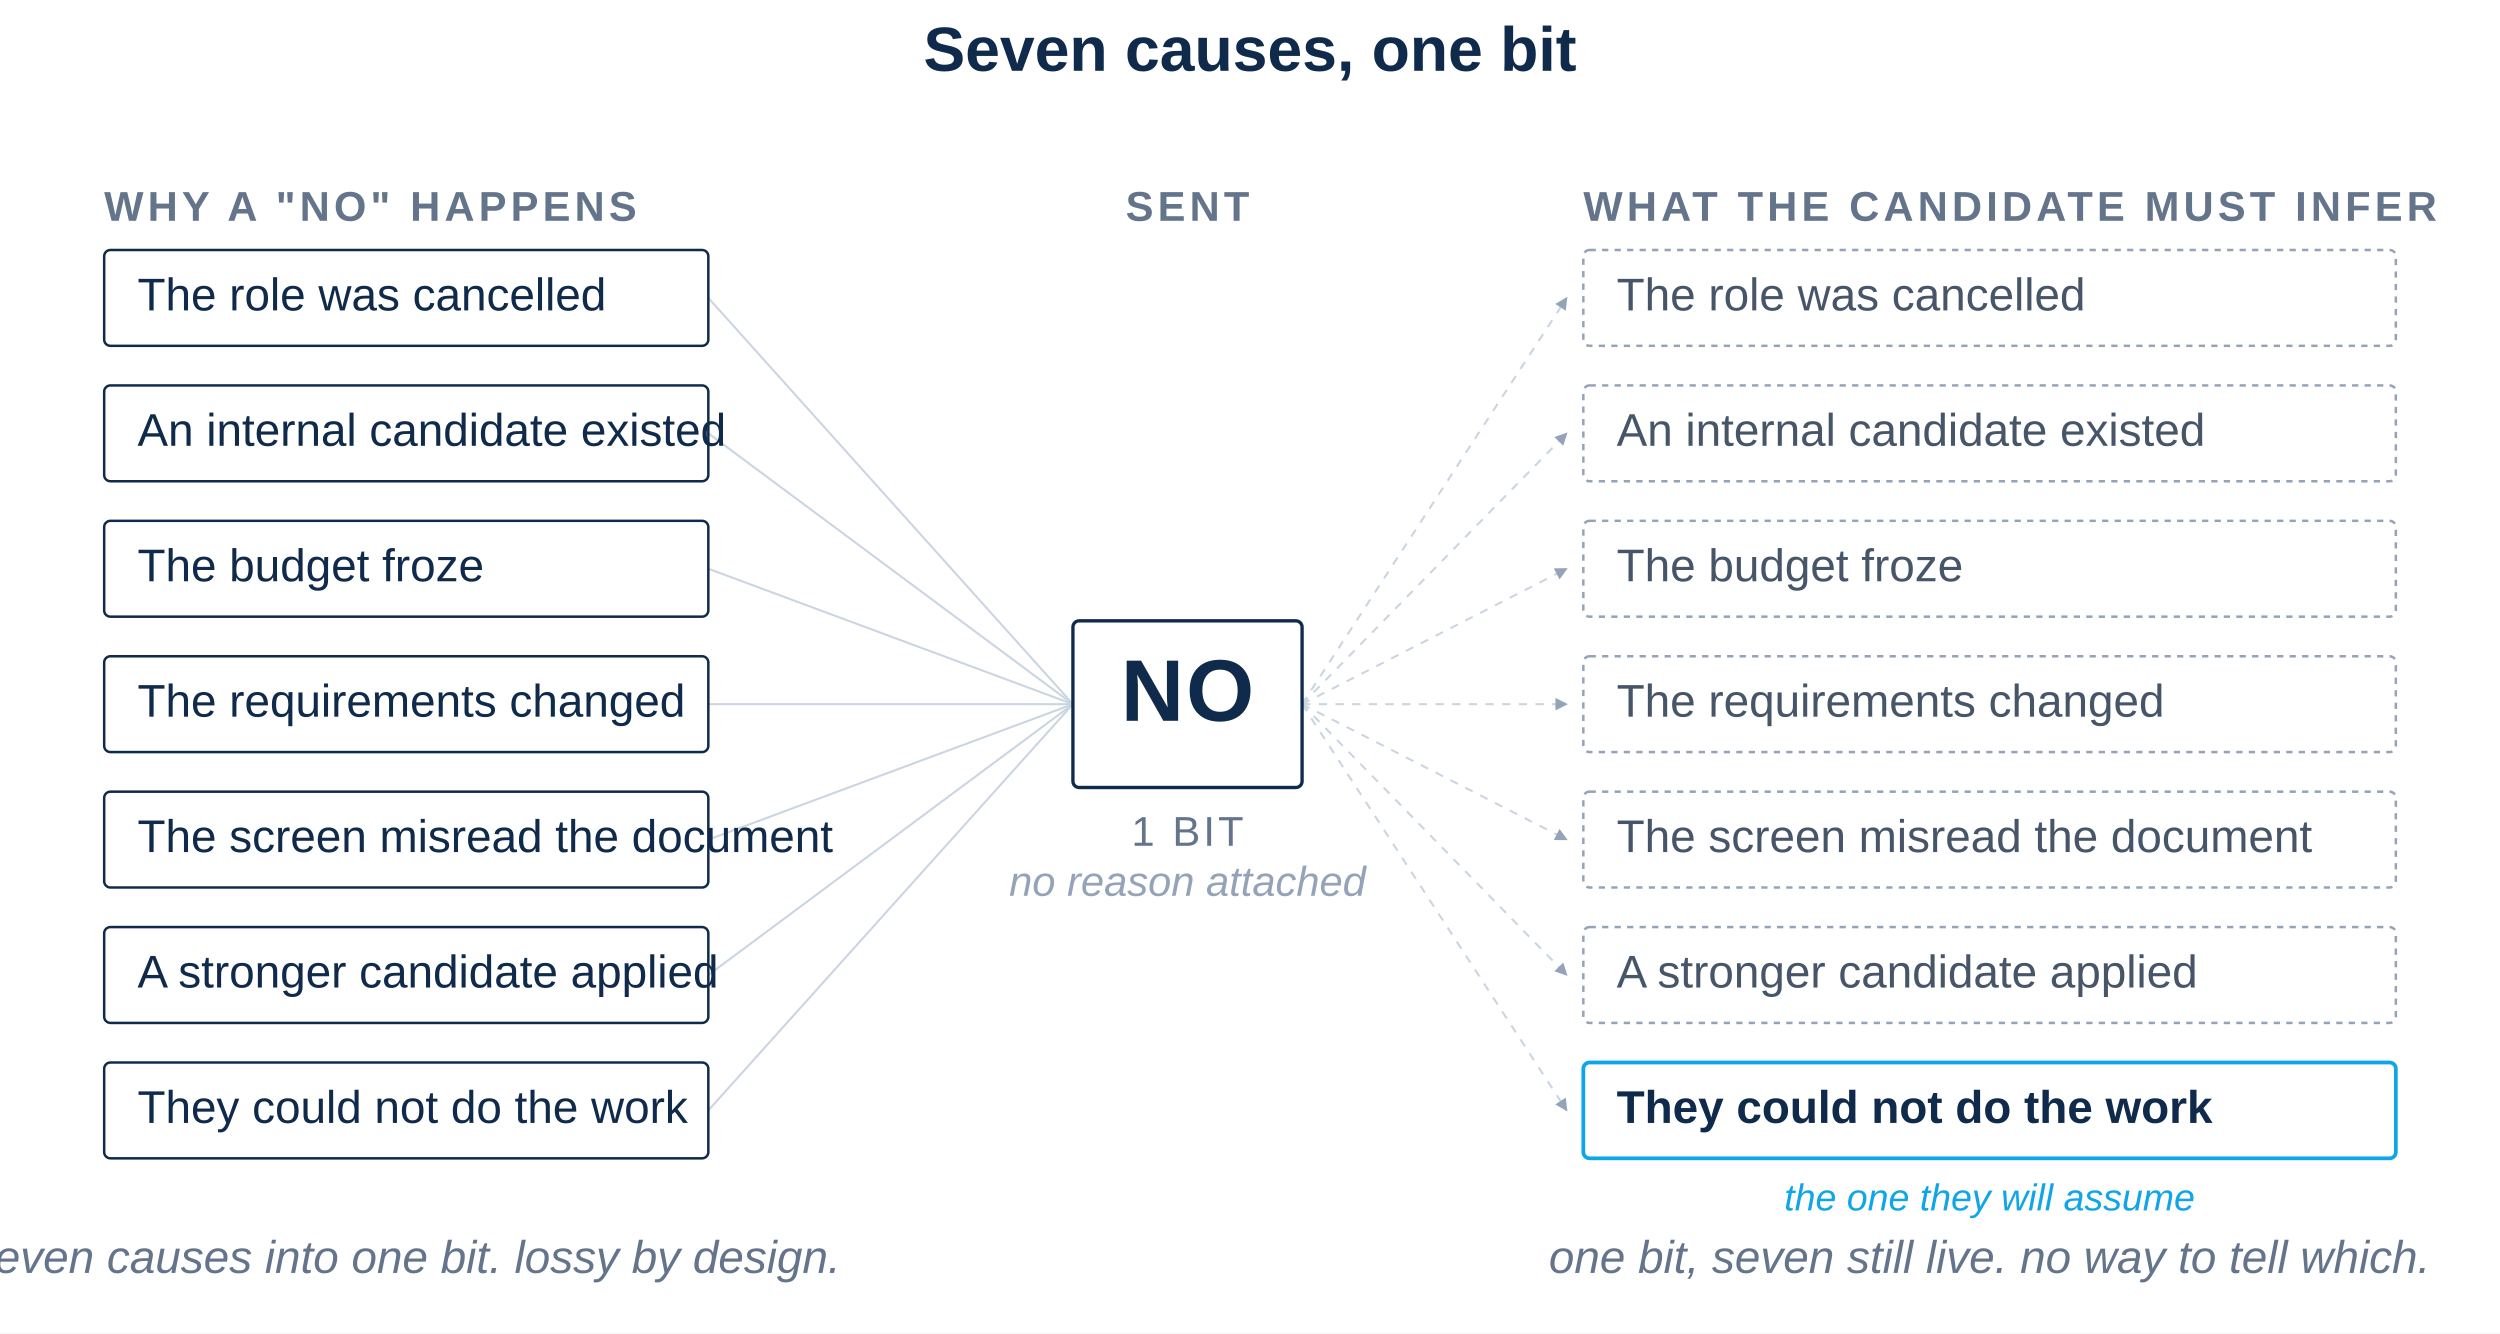
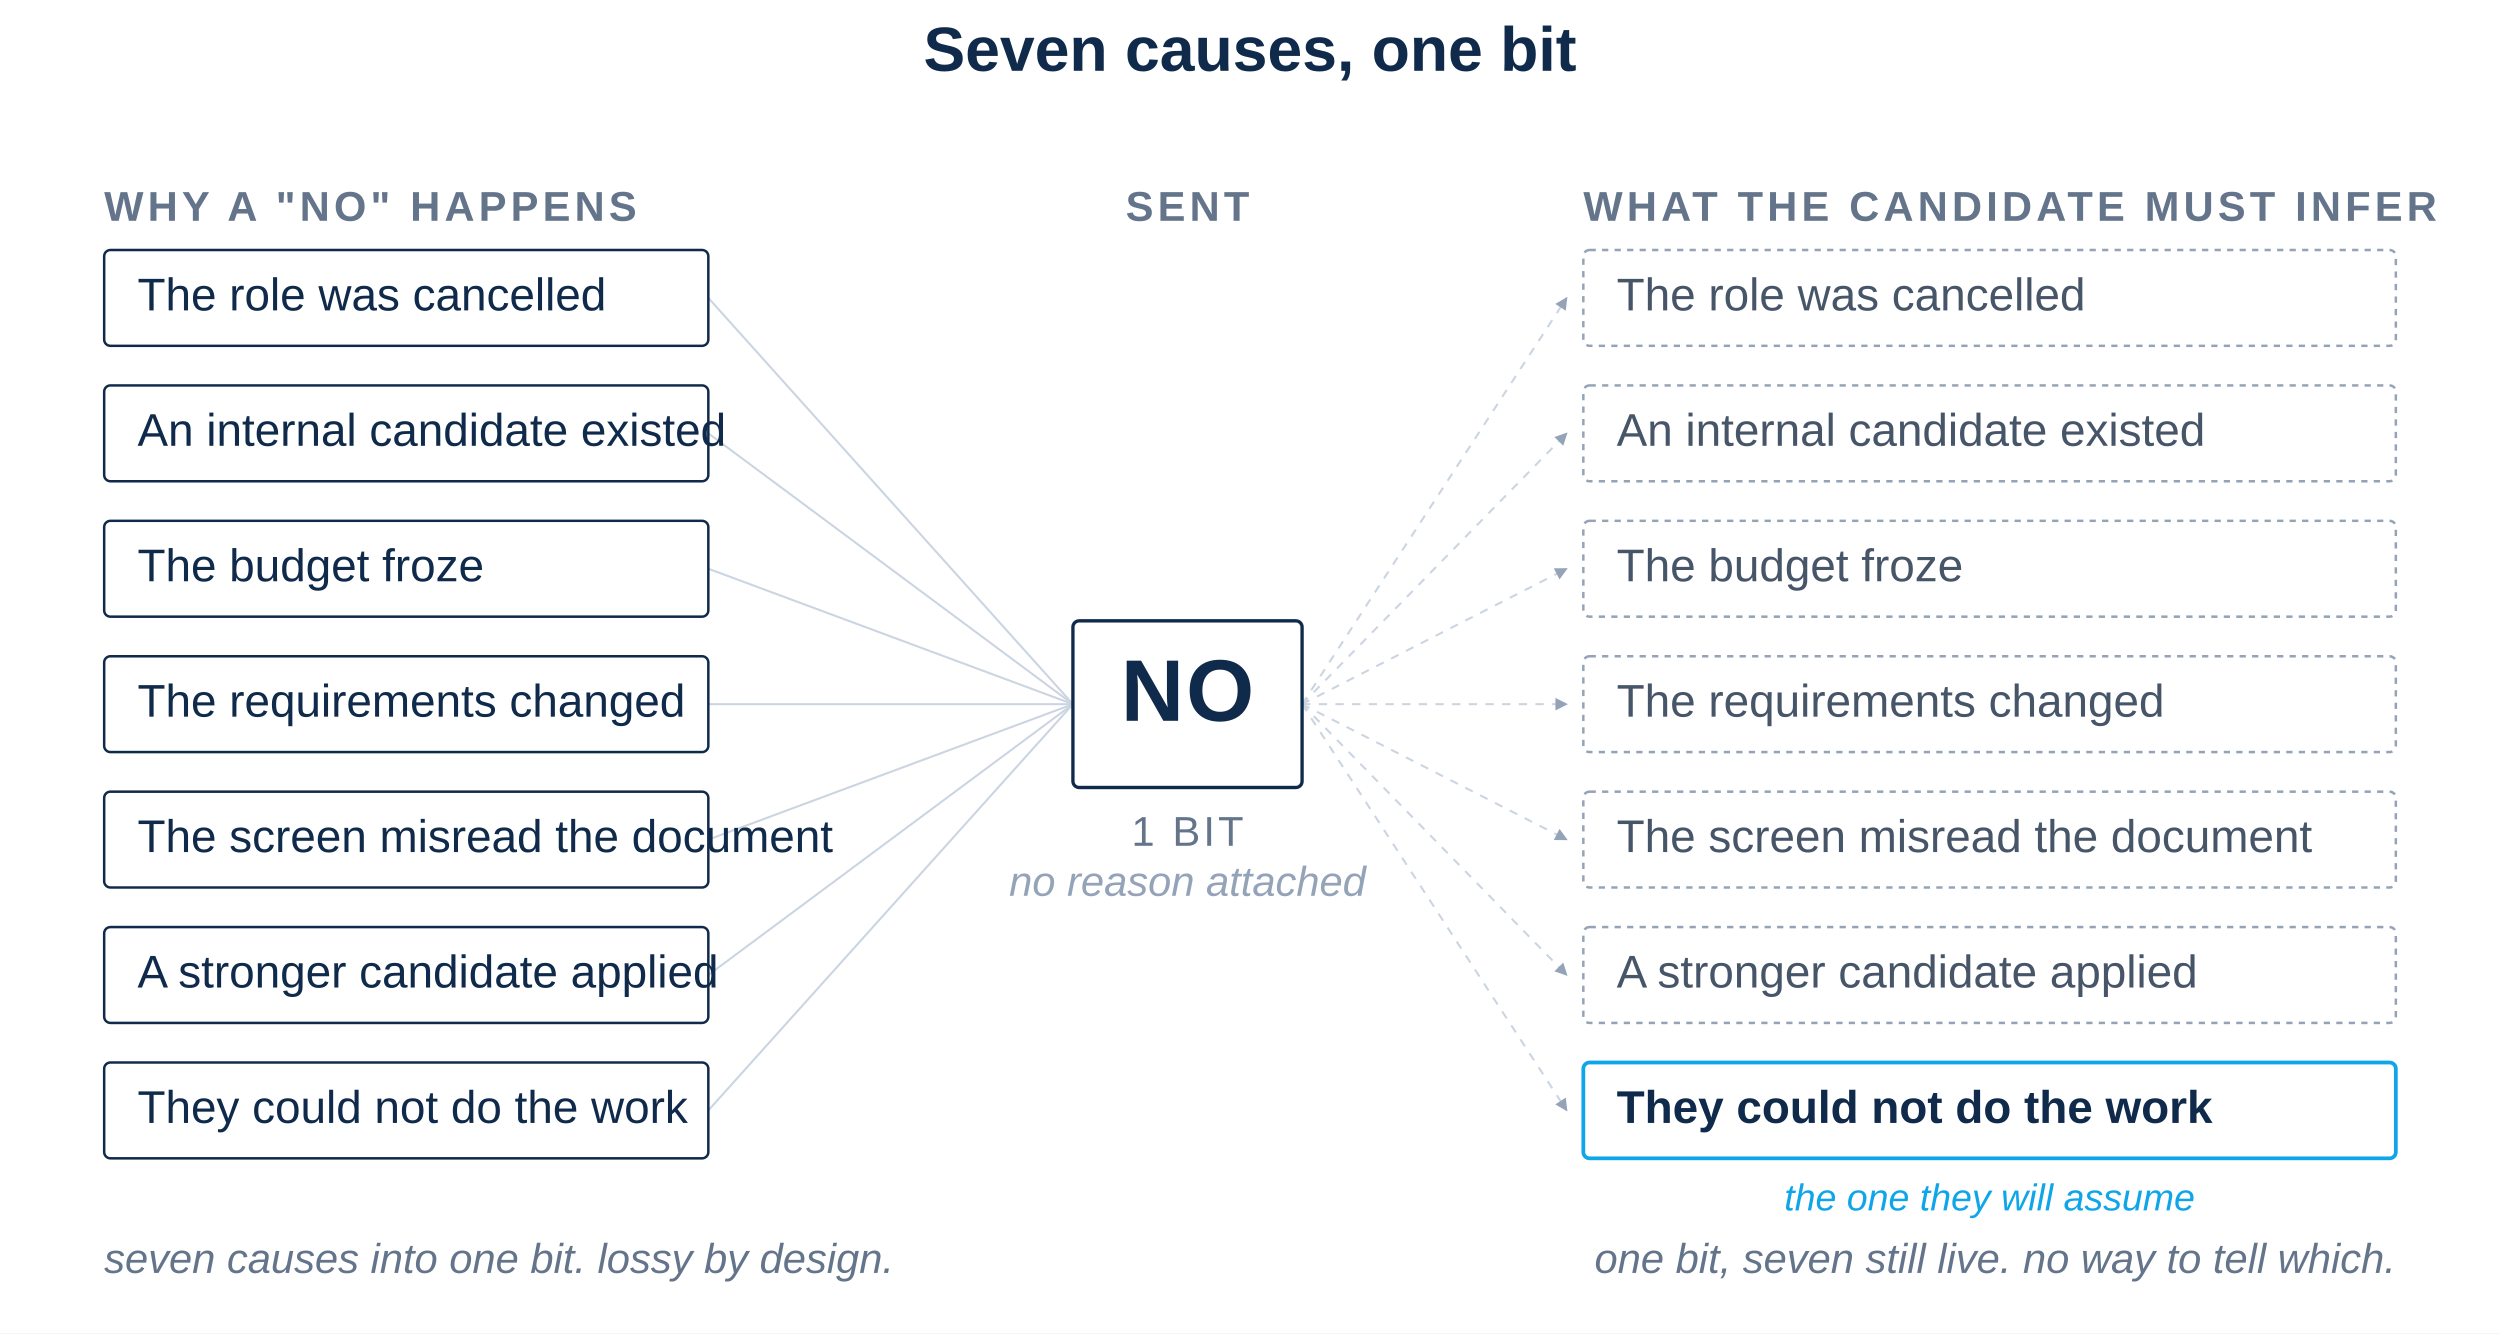
<svg xmlns="http://www.w3.org/2000/svg" viewBox="0 -66 1200 640" role="img" font-family="-apple-system, BlinkMacSystemFont, 'Helvetica Neue', Arial, sans-serif">
  <defs>
    <marker id="ah" viewBox="0 0 10 10" refX="9" refY="5" markerWidth="6" markerHeight="6" orient="auto-start-reverse">
      <path d="M 0 0 L 10 5 L 0 10 z" fill="#94A3B8" />
    </marker>
  </defs>
  <rect x="0" y="-66" width="1200" height="640" fill="#FFFFFF" />
  <text x="600" y="-32" font-family="-apple-system, BlinkMacSystemFont, 'Helvetica Neue', Arial, sans-serif" font-size="30" font-weight="700" fill="#0F2A4A" text-anchor="middle">Seven causes, one bit</text>
  <text x="50" y="40" font-size="20" font-weight="600" fill="#64748B" letter-spacing="2">WHY A "NO" HAPPENS</text>
  <text x="570" y="40" font-size="20" font-weight="600" fill="#64748B" letter-spacing="2" text-anchor="middle">SENT</text>
  <text x="760" y="40" font-size="20" font-weight="600" fill="#64748B" letter-spacing="2">WHAT THE CANDIDATE MUST INFER</text>
  <g stroke="#CBD5E1" stroke-width="1" fill="none">
    <path d="M340,77 L515,272" />
    <path d="M340,142 L515,272" />
    <path d="M340,207 L515,272" />
    <path d="M340,272 L515,272" />
    <path d="M340,337 L515,272" />
    <path d="M340,402 L515,272" />
    <path d="M340,467 L515,272" />
  </g>
  <g stroke="#CBD5E1" stroke-width="1" fill="none" stroke-dasharray="4 4" marker-end="url(#ah)">
    <path d="M625,272 L752,77" />
    <path d="M625,272 L752,142" />
    <path d="M625,272 L752,207" />
    <path d="M625,272 L752,272" />
    <path d="M625,272 L752,337" />
    <path d="M625,272 L752,402" />
    <path d="M625,272 L752,467" />
  </g>
  <g fill="none" stroke="#0F2A4A" stroke-width="1.2">
    <rect x="50" y="54" width="290" height="46" rx="3" />
    <rect x="50" y="119" width="290" height="46" rx="3" />
    <rect x="50" y="184" width="290" height="46" rx="3" />
    <rect x="50" y="249" width="290" height="46" rx="3" />
    <rect x="50" y="314" width="290" height="46" rx="3" />
    <rect x="50" y="379" width="290" height="46" rx="3" />
    <rect x="50" y="444" width="290" height="46" rx="3" />
  </g>
  <g font-size="22" fill="#0F2A4A">
    <text x="66" y="83">The role was cancelled</text>
    <text x="66" y="148">An internal candidate existed</text>
    <text x="66" y="213">The budget froze</text>
    <text x="66" y="278">The requirements changed</text>
    <text x="66" y="343">The screen misread the document</text>
    <text x="66" y="408">A stronger candidate applied</text>
    <text x="66" y="473">They could not do the work</text>
  </g>
  <rect x="515" y="232" width="110" height="80" rx="3" fill="none" stroke="#0F2A4A" stroke-width="1.6" />
  <text x="570" y="280" font-size="42" font-weight="700" fill="#0F2A4A" text-anchor="middle" letter-spacing="1">NO</text>
  <text x="570" y="340" font-size="20" fill="#64748B" text-anchor="middle" letter-spacing="1.5">1 BIT</text>
  <text x="570" y="364" font-size="20" fill="#94A3B8" text-anchor="middle" font-style="italic">no reason attached</text>
  <g fill="none" stroke="#94A3B8" stroke-width="1.2" stroke-dasharray="3 3">
    <rect x="760" y="54" width="390" height="46" rx="3" />
    <rect x="760" y="119" width="390" height="46" rx="3" />
    <rect x="760" y="184" width="390" height="46" rx="3" />
    <rect x="760" y="249" width="390" height="46" rx="3" />
    <rect x="760" y="314" width="390" height="46" rx="3" />
    <rect x="760" y="379" width="390" height="46" rx="3" />
  </g>
  <rect x="760" y="444" width="390" height="46" rx="3" fill="none" stroke="#0EA5E9" stroke-width="1.8" />
  <g font-size="22" fill="#475569">
    <text x="776" y="83">The role was cancelled</text>
    <text x="776" y="148">An internal candidate existed</text>
    <text x="776" y="213">The budget froze</text>
    <text x="776" y="278">The requirements changed</text>
    <text x="776" y="343">The screen misread the document</text>
    <text x="776" y="408">A stronger candidate applied</text>
  </g>
  <text x="776" y="473" font-size="22" font-weight="600" fill="#0F2A4A">They could not do the work</text>
  <text x="955" y="515" font-size="18" fill="#0EA5E9" text-anchor="middle" font-style="italic">the one they will assume</text>
-   <text x="195" y="545" font-size="22" fill="#64748B" text-anchor="middle" font-style="italic">seven causes into one bit. lossy by design.</text>
-   <text x="955" y="545" font-size="22" fill="#64748B" text-anchor="middle" font-style="italic">one bit, seven still live. no way to tell which.</text>
+   <text x="50" y="545" font-size="20" fill="#64748B" font-style="italic">seven causes into one bit. lossy by design.</text>
+   <text x="1150" y="545" font-size="20" fill="#64748B" text-anchor="end" font-style="italic">one bit, seven still live. no way to tell which.</text>
</svg>
